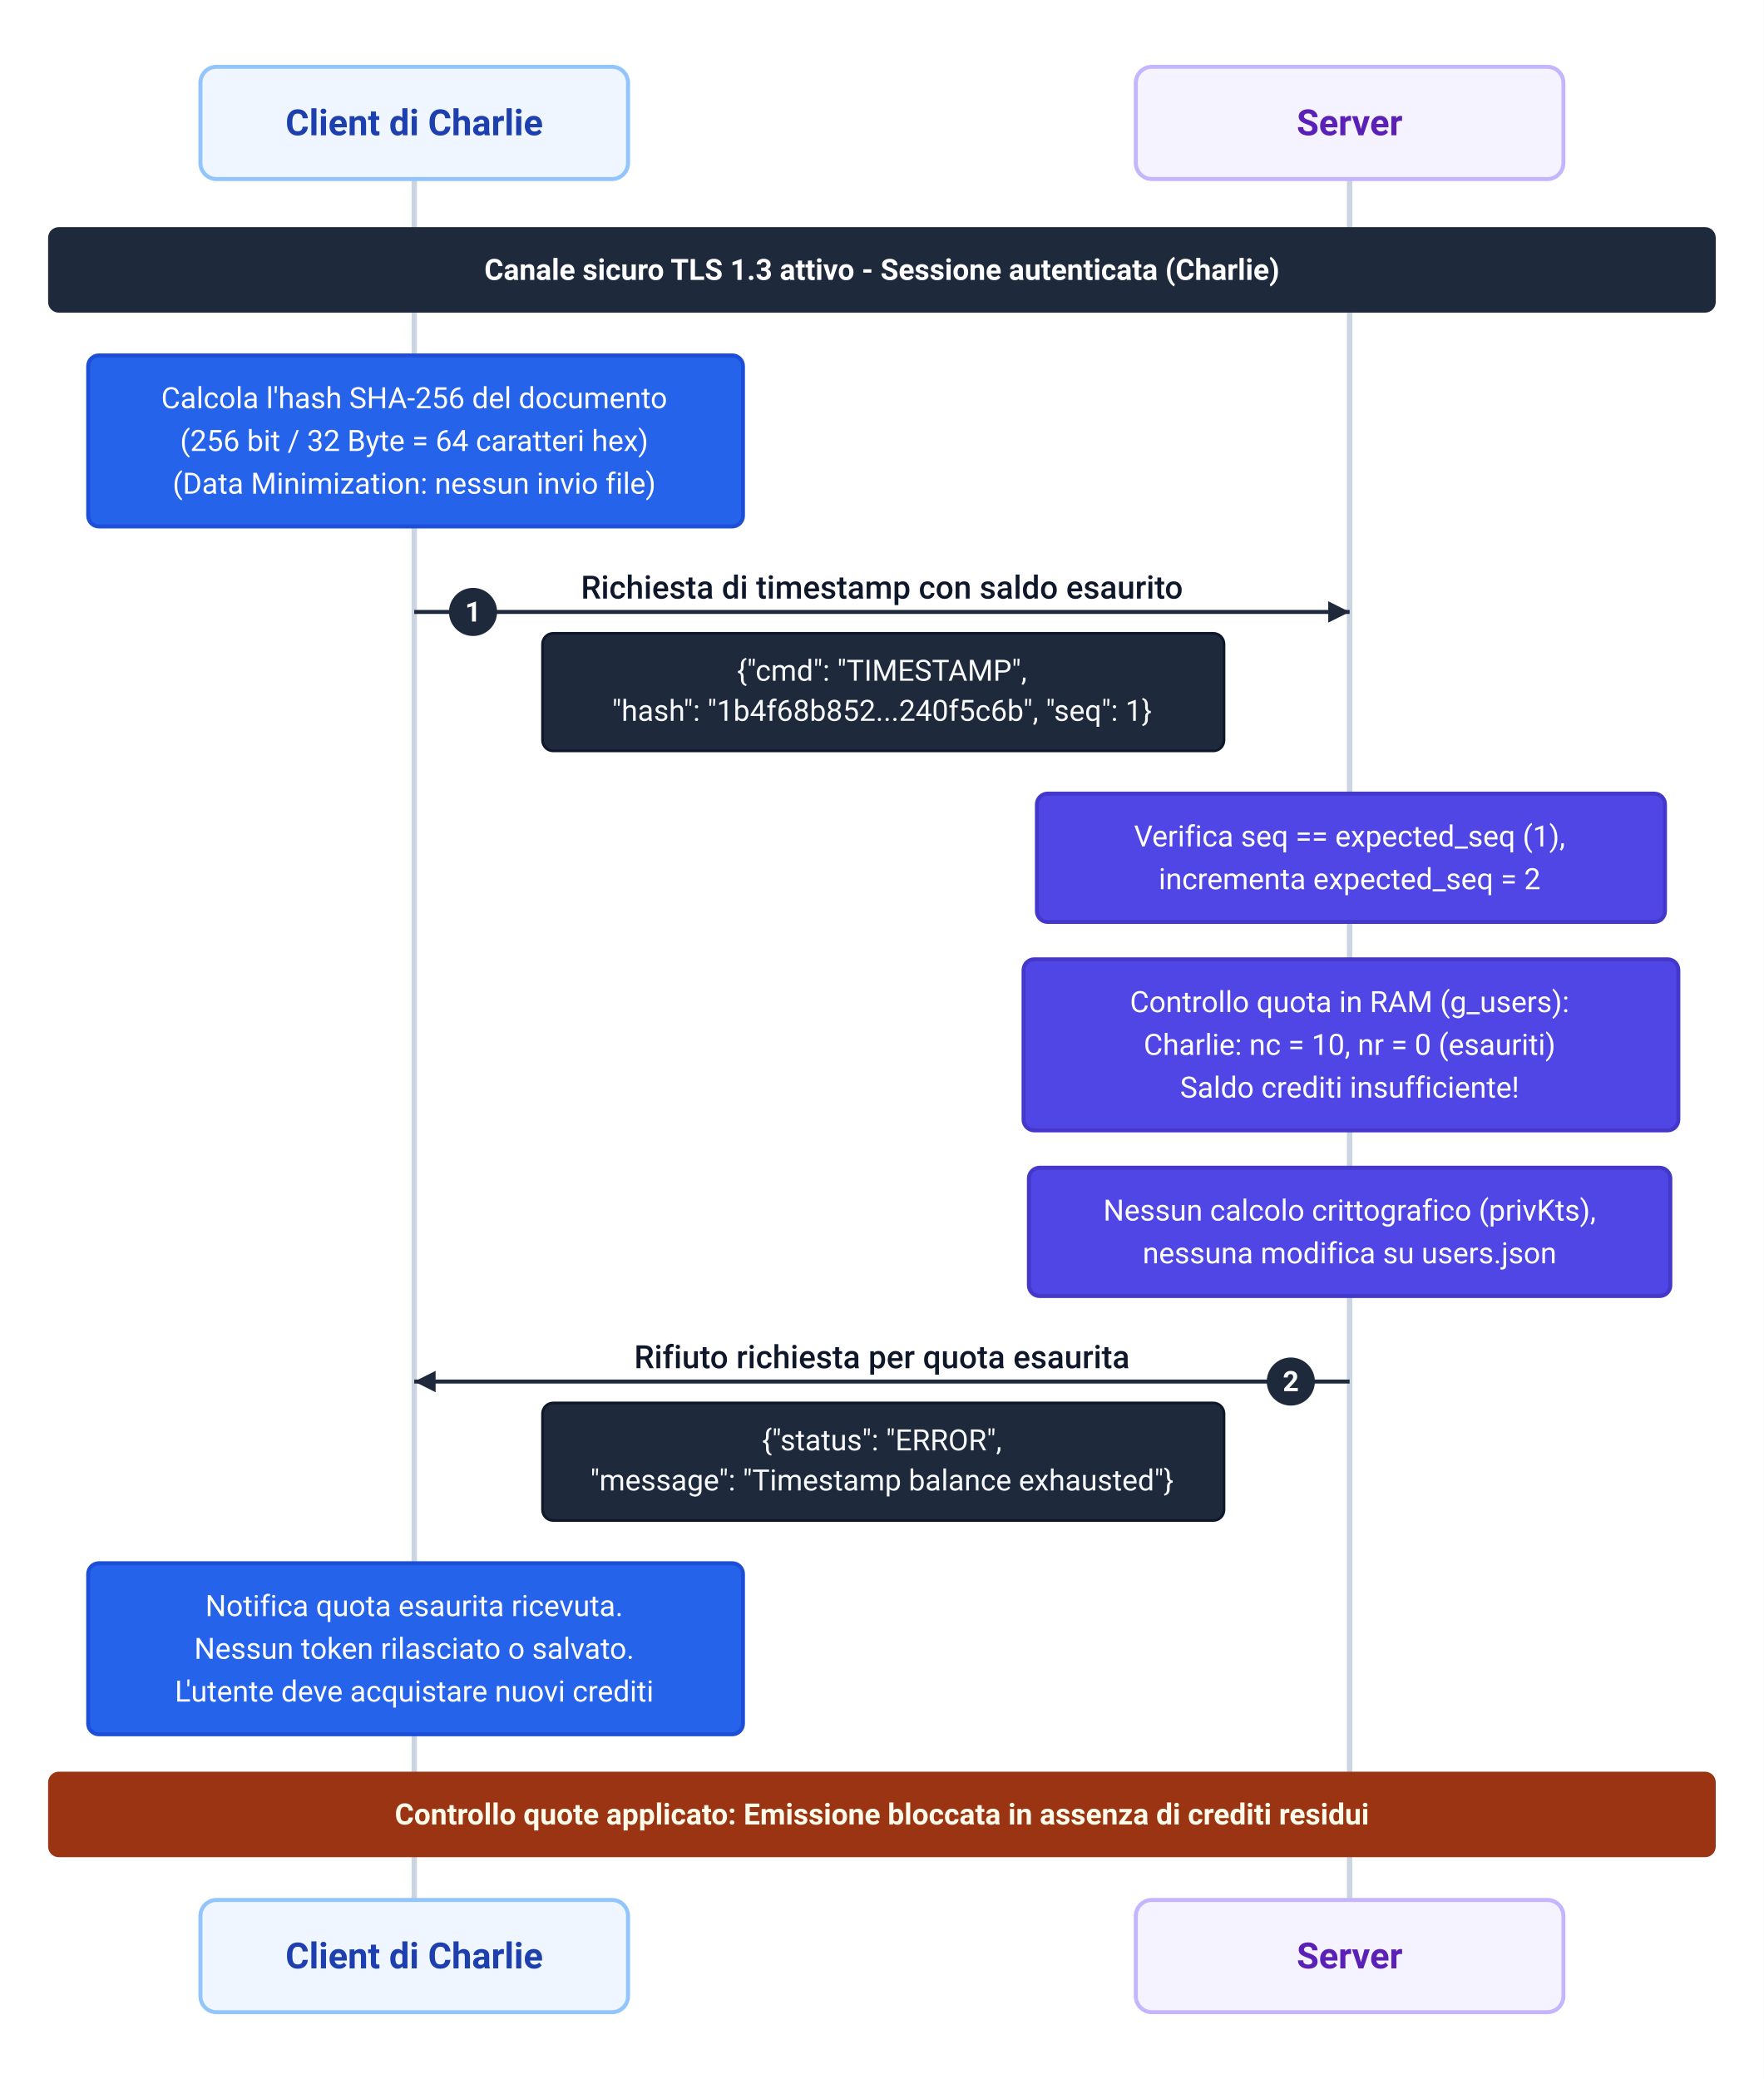
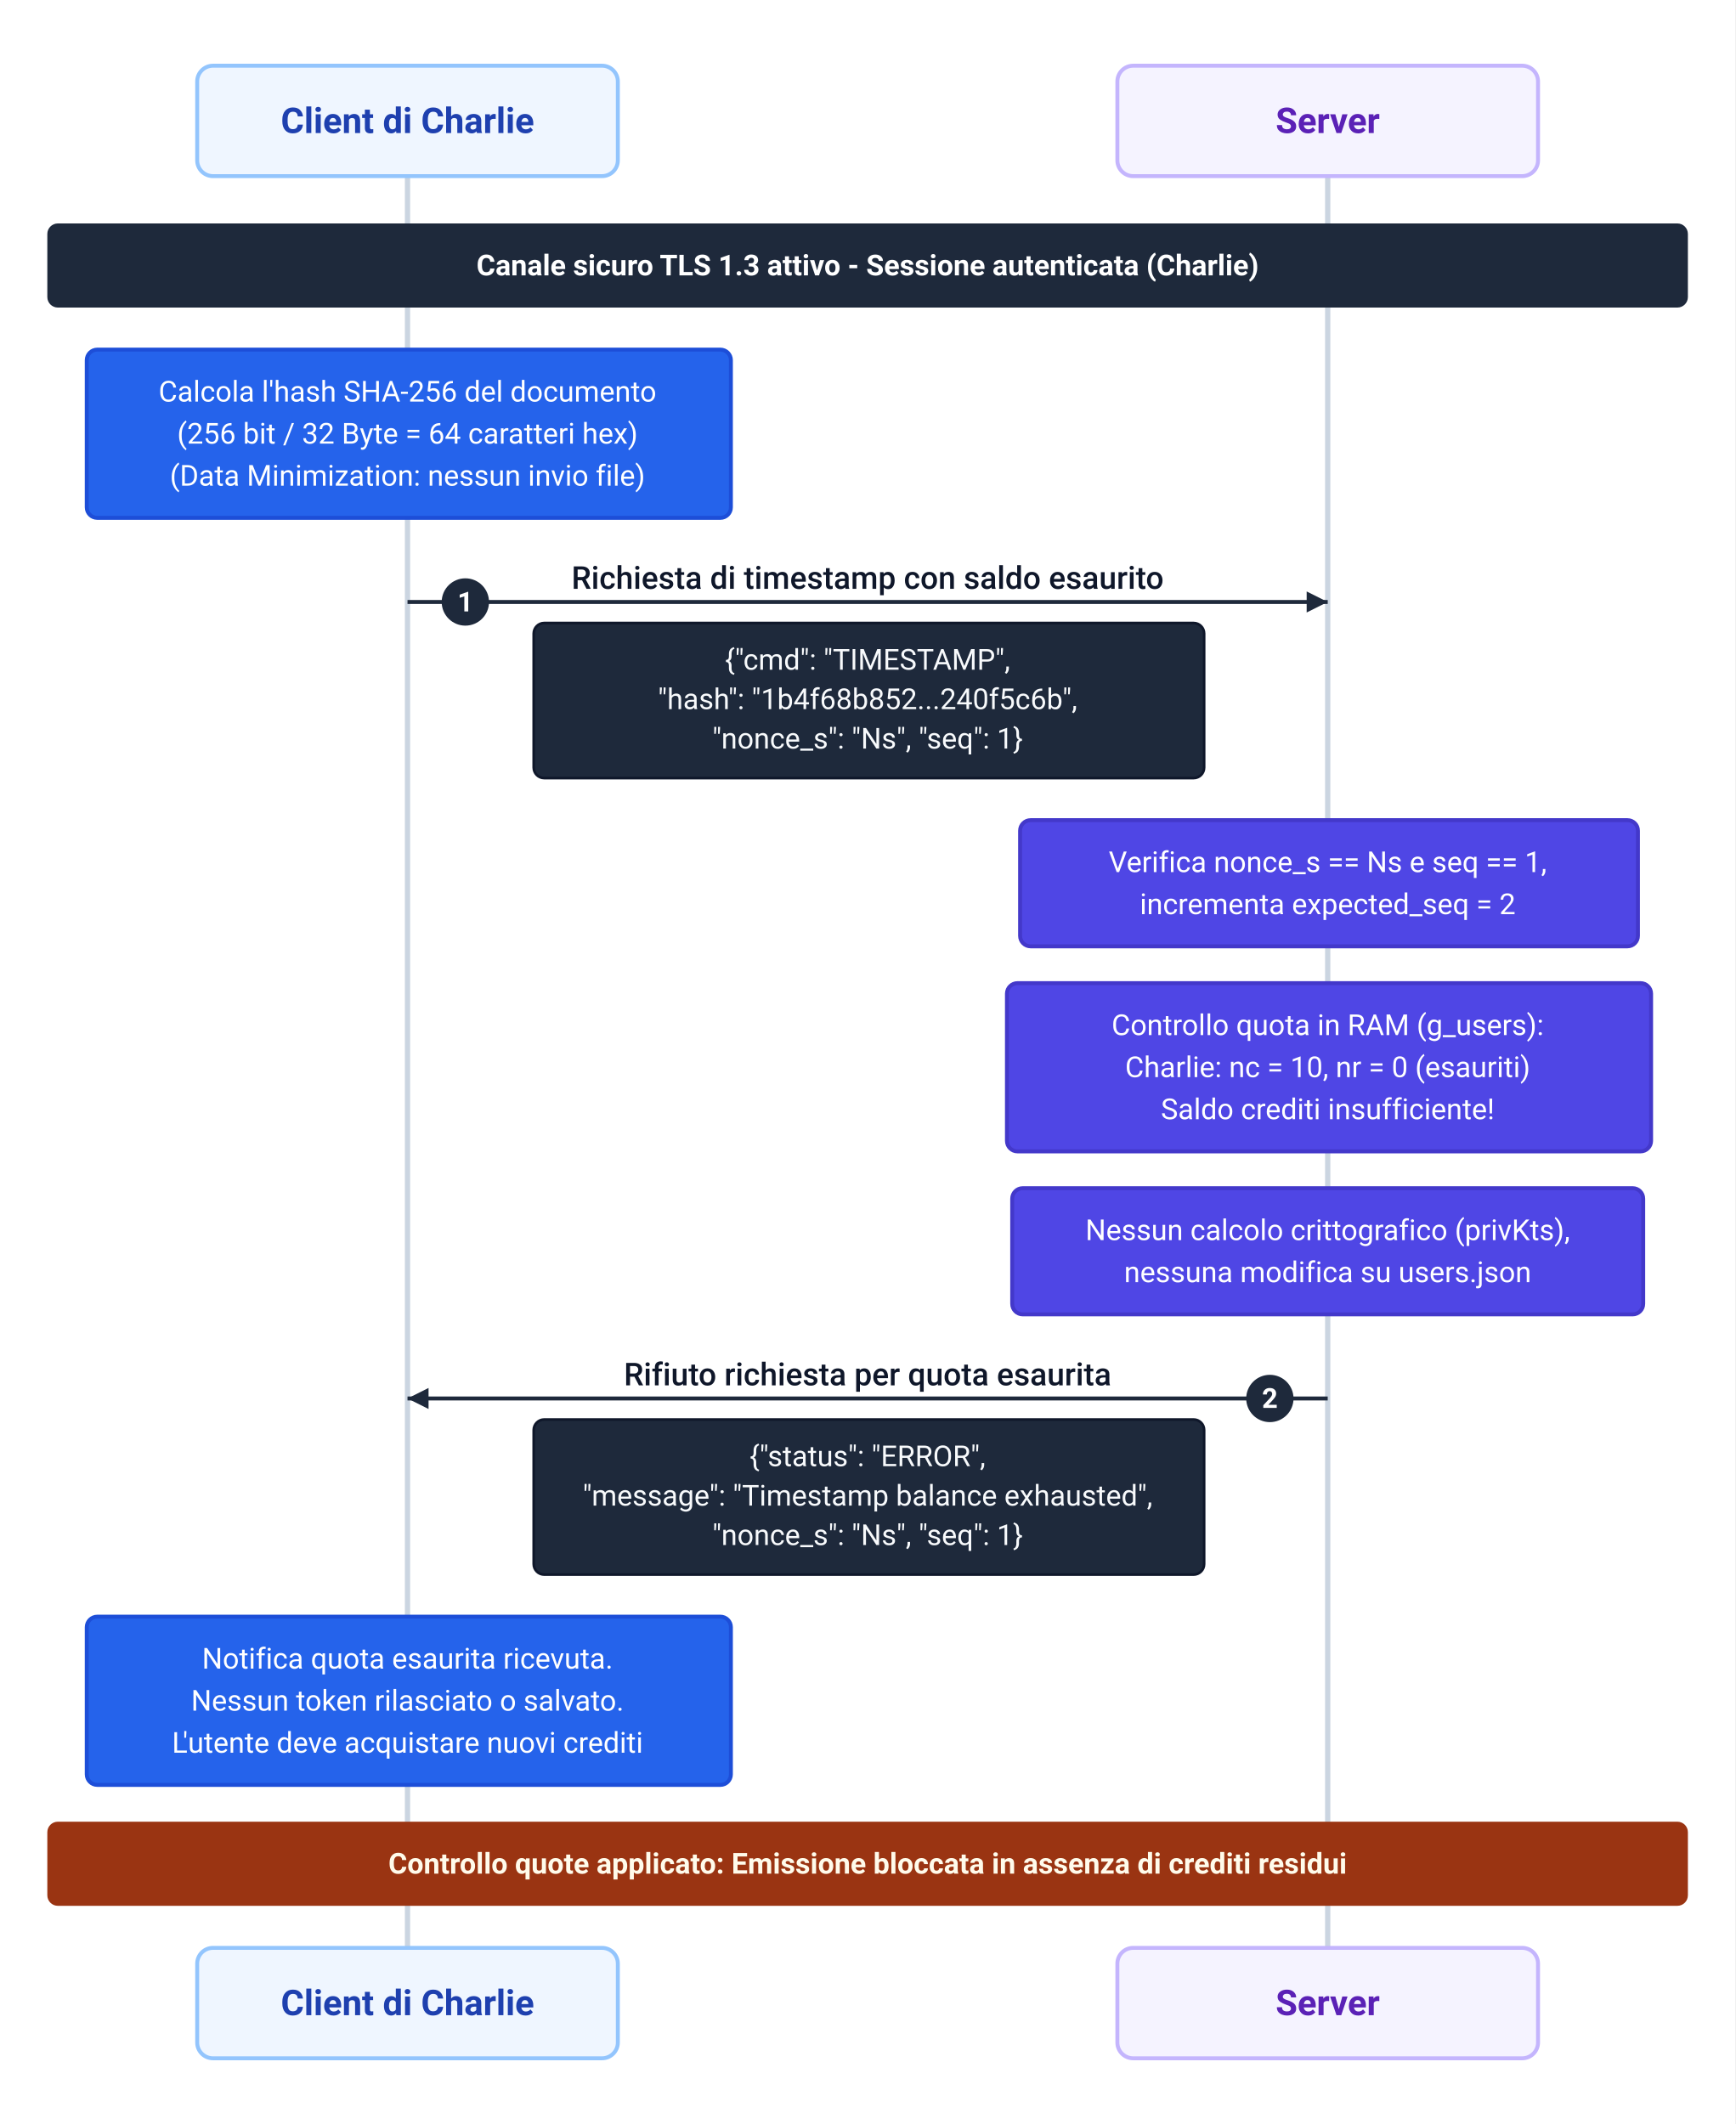
- <svg xmlns="http://www.w3.org/2000/svg" viewBox="0 0 660 778" width="660" height="778">
+ <svg xmlns="http://www.w3.org/2000/svg" viewBox="0 0 660 808" width="660" height="808">
  <defs>
    <style>
text { font-family: -apple-system, BlinkMacSystemFont, "Segoe UI", Roboto, Helvetica, Arial, sans-serif; }
.lifeline { stroke: #cbd5e1; stroke-width: 2; }
.arrow-line { stroke: #1e293b; stroke-width: 1.5; }
.arrow-text { font-size: 12px; font-weight: 500; fill: #0f172a; text-anchor: middle; }
.circle-bg { fill: #1e293b; }
.circle-text { font-size: 10.5px; font-weight: bold; fill: #ffffff; text-anchor: middle; dominant-baseline: central; }
.payload-box { fill: #1e293b; stroke: #0f172a; stroke-width: 1; rx: 4; }
.payload-text { font-size: 11px; fill: #f8fafc; text-anchor: middle; dominant-baseline: central; }
</style>
  </defs>
-   <rect width="660" height="778" fill="#ffffff" />
-   <line class="lifeline" x1="155" y1="46" x2="155" y2="732" />
-   <line class="lifeline" x1="505" y1="46" x2="505" y2="732" />
+   <rect width="660" height="808" fill="#ffffff" />
+   <line class="lifeline" x1="155" y1="46" x2="155" y2="762" />
+   <line class="lifeline" x1="505" y1="46" x2="505" y2="762" />
  <rect x="18" y="85" width="624" height="32" rx="4" fill="#1e293b" />
  <text x="330" y="101" font-size="11px" font-weight="bold" fill="#ffffff" text-anchor="middle" dominant-baseline="central">Canale sicuro TLS 1.3 attivo - Sessione autenticata (Charlie)</text>
  <rect x="33" y="133" width="245" height="64" rx="4" fill="#2563eb" stroke="#1d4ed8" stroke-width="1.5" />
  <text x="155" y="149" font-size="11px" fill="#ffffff" text-anchor="middle" dominant-baseline="central">Calcola l'hash SHA-256 del documento</text>
  <text x="155" y="165" font-size="11px" fill="#ffffff" text-anchor="middle" dominant-baseline="central">(256 bit / 32 Byte = 64 caratteri hex)</text>
  <text x="155" y="181" font-size="11px" fill="#ffffff" text-anchor="middle" dominant-baseline="central">(Data Minimization: nessun invio file)</text>
  <line class="arrow-line" x1="155" y1="229" x2="505" y2="229" />
  <polygon points="505,229 497,225 497,233" fill="#1e293b" />
  <circle class="circle-bg" cx="177" cy="229" r="9" />
  <text class="circle-text" x="177" y="229">1</text>
  <text class="arrow-text" x="330" y="224">Richiesta di timestamp con saldo esaurito</text>
-   <rect class="payload-box" x="203" y="237" width="255" height="44" />
+   <rect class="payload-box" x="203" y="237" width="255" height="59" />
  <text class="payload-text" x="330" y="251">{"cmd": "TIMESTAMP",</text>
-   <text class="payload-text" x="330" y="266">"hash": "1b4f68b852...240f5c6b", "seq": 1}</text>
-   <rect x="388" y="297" width="235" height="48" rx="4" fill="#4f46e5" stroke="#4338ca" stroke-width="1.5" />
-   <text x="505" y="313" font-size="11px" fill="#ffffff" text-anchor="middle" dominant-baseline="central">Verifica seq == expected_seq (1),</text>
-   <text x="505" y="329" font-size="11px" fill="#ffffff" text-anchor="middle" dominant-baseline="central">incrementa expected_seq = 2</text>
-   <rect x="383" y="359" width="245" height="64" rx="4" fill="#4f46e5" stroke="#4338ca" stroke-width="1.5" />
-   <text x="505" y="375" font-size="11px" fill="#ffffff" text-anchor="middle" dominant-baseline="central">Controllo quota in RAM (g_users):</text>
-   <text x="505" y="391" font-size="11px" fill="#ffffff" text-anchor="middle" dominant-baseline="central">Charlie: nc = 10, nr = 0 (esauriti)</text>
-   <text x="505" y="407" font-size="11px" fill="#ffffff" text-anchor="middle" dominant-baseline="central">Saldo crediti insufficiente!</text>
-   <rect x="385" y="437" width="240" height="48" rx="4" fill="#4f46e5" stroke="#4338ca" stroke-width="1.5" />
-   <text x="505" y="453" font-size="11px" fill="#ffffff" text-anchor="middle" dominant-baseline="central">Nessun calcolo crittografico (privKts),</text>
-   <text x="505" y="469" font-size="11px" fill="#ffffff" text-anchor="middle" dominant-baseline="central">nessuna modifica su users.json</text>
-   <line class="arrow-line" x1="505" y1="517" x2="155" y2="517" />
-   <polygon points="155,517 163,513 163,521" fill="#1e293b" />
-   <circle class="circle-bg" cx="483" cy="517" r="9" />
-   <text class="circle-text" x="483" y="517">2</text>
-   <text class="arrow-text" x="330" y="512">Rifiuto richiesta per quota esaurita</text>
-   <rect class="payload-box" x="203" y="525" width="255" height="44" />
-   <text class="payload-text" x="330" y="539">{"status": "ERROR",</text>
-   <text class="payload-text" x="330" y="554">"message": "Timestamp balance exhausted"}</text>
-   <rect x="33" y="585" width="245" height="64" rx="4" fill="#2563eb" stroke="#1d4ed8" stroke-width="1.5" />
-   <text x="155" y="601" font-size="11px" fill="#ffffff" text-anchor="middle" dominant-baseline="central">Notifica quota esaurita ricevuta.</text>
-   <text x="155" y="617" font-size="11px" fill="#ffffff" text-anchor="middle" dominant-baseline="central">Nessun token rilasciato o salvato.</text>
-   <text x="155" y="633" font-size="11px" fill="#ffffff" text-anchor="middle" dominant-baseline="central">L'utente deve acquistare nuovi crediti</text>
-   <rect x="18" y="663" width="624" height="32" rx="4" fill="#9a3412" />
-   <text x="330" y="679" font-size="11px" font-weight="bold" fill="#fffbeb" text-anchor="middle" dominant-baseline="central">Controllo quote applicato: Emissione bloccata in assenza di crediti residui</text>
+   <text class="payload-text" x="330" y="266">"hash": "1b4f68b852...240f5c6b",</text>
+   <text class="payload-text" x="330" y="281">"nonce_s": "Ns", "seq": 1}</text>
+   <rect x="388" y="312" width="235" height="48" rx="4" fill="#4f46e5" stroke="#4338ca" stroke-width="1.5" />
+   <text x="505" y="328" font-size="11px" fill="#ffffff" text-anchor="middle" dominant-baseline="central">Verifica nonce_s == Ns e seq == 1,</text>
+   <text x="505" y="344" font-size="11px" fill="#ffffff" text-anchor="middle" dominant-baseline="central">incrementa expected_seq = 2</text>
+   <rect x="383" y="374" width="245" height="64" rx="4" fill="#4f46e5" stroke="#4338ca" stroke-width="1.5" />
+   <text x="505" y="390" font-size="11px" fill="#ffffff" text-anchor="middle" dominant-baseline="central">Controllo quota in RAM (g_users):</text>
+   <text x="505" y="406" font-size="11px" fill="#ffffff" text-anchor="middle" dominant-baseline="central">Charlie: nc = 10, nr = 0 (esauriti)</text>
+   <text x="505" y="422" font-size="11px" fill="#ffffff" text-anchor="middle" dominant-baseline="central">Saldo crediti insufficiente!</text>
+   <rect x="385" y="452" width="240" height="48" rx="4" fill="#4f46e5" stroke="#4338ca" stroke-width="1.5" />
+   <text x="505" y="468" font-size="11px" fill="#ffffff" text-anchor="middle" dominant-baseline="central">Nessun calcolo crittografico (privKts),</text>
+   <text x="505" y="484" font-size="11px" fill="#ffffff" text-anchor="middle" dominant-baseline="central">nessuna modifica su users.json</text>
+   <line class="arrow-line" x1="505" y1="532" x2="155" y2="532" />
+   <polygon points="155,532 163,528 163,536" fill="#1e293b" />
+   <circle class="circle-bg" cx="483" cy="532" r="9" />
+   <text class="circle-text" x="483" y="532">2</text>
+   <text class="arrow-text" x="330" y="527">Rifiuto richiesta per quota esaurita</text>
+   <rect class="payload-box" x="203" y="540" width="255" height="59" />
+   <text class="payload-text" x="330" y="554">{"status": "ERROR",</text>
+   <text class="payload-text" x="330" y="569">"message": "Timestamp balance exhausted",</text>
+   <text class="payload-text" x="330" y="584">"nonce_s": "Ns", "seq": 1}</text>
+   <rect x="33" y="615" width="245" height="64" rx="4" fill="#2563eb" stroke="#1d4ed8" stroke-width="1.5" />
+   <text x="155" y="631" font-size="11px" fill="#ffffff" text-anchor="middle" dominant-baseline="central">Notifica quota esaurita ricevuta.</text>
+   <text x="155" y="647" font-size="11px" fill="#ffffff" text-anchor="middle" dominant-baseline="central">Nessun token rilasciato o salvato.</text>
+   <text x="155" y="663" font-size="11px" fill="#ffffff" text-anchor="middle" dominant-baseline="central">L'utente deve acquistare nuovi crediti</text>
+   <rect x="18" y="693" width="624" height="32" rx="4" fill="#9a3412" />
+   <text x="330" y="709" font-size="11px" font-weight="bold" fill="#fffbeb" text-anchor="middle" dominant-baseline="central">Controllo quote applicato: Emissione bloccata in assenza di crediti residui</text>
  <rect x="75" y="25" width="160" height="42" rx="6" fill="#eff6ff" stroke="#93c5fd" stroke-width="1.5" />
  <text x="155" y="46" font-size="13.5px" font-weight="bold" fill="#1e40af" text-anchor="middle" dominant-baseline="central">Client di Charlie</text>
-   <rect x="75" y="711" width="160" height="42" rx="6" fill="#eff6ff" stroke="#93c5fd" stroke-width="1.5" />
-   <text x="155" y="732" font-size="13.5px" font-weight="bold" fill="#1e40af" text-anchor="middle" dominant-baseline="central">Client di Charlie</text>
+   <rect x="75" y="741" width="160" height="42" rx="6" fill="#eff6ff" stroke="#93c5fd" stroke-width="1.5" />
+   <text x="155" y="762" font-size="13.5px" font-weight="bold" fill="#1e40af" text-anchor="middle" dominant-baseline="central">Client di Charlie</text>
  <rect x="425" y="25" width="160" height="42" rx="6" fill="#f5f3ff" stroke="#c4b5fd" stroke-width="1.5" />
  <text x="505" y="46" font-size="13.5px" font-weight="bold" fill="#5b21b6" text-anchor="middle" dominant-baseline="central">Server</text>
-   <rect x="425" y="711" width="160" height="42" rx="6" fill="#f5f3ff" stroke="#c4b5fd" stroke-width="1.5" />
-   <text x="505" y="732" font-size="13.5px" font-weight="bold" fill="#5b21b6" text-anchor="middle" dominant-baseline="central">Server</text>
+   <rect x="425" y="741" width="160" height="42" rx="6" fill="#f5f3ff" stroke="#c4b5fd" stroke-width="1.5" />
+   <text x="505" y="762" font-size="13.5px" font-weight="bold" fill="#5b21b6" text-anchor="middle" dominant-baseline="central">Server</text>
</svg>
